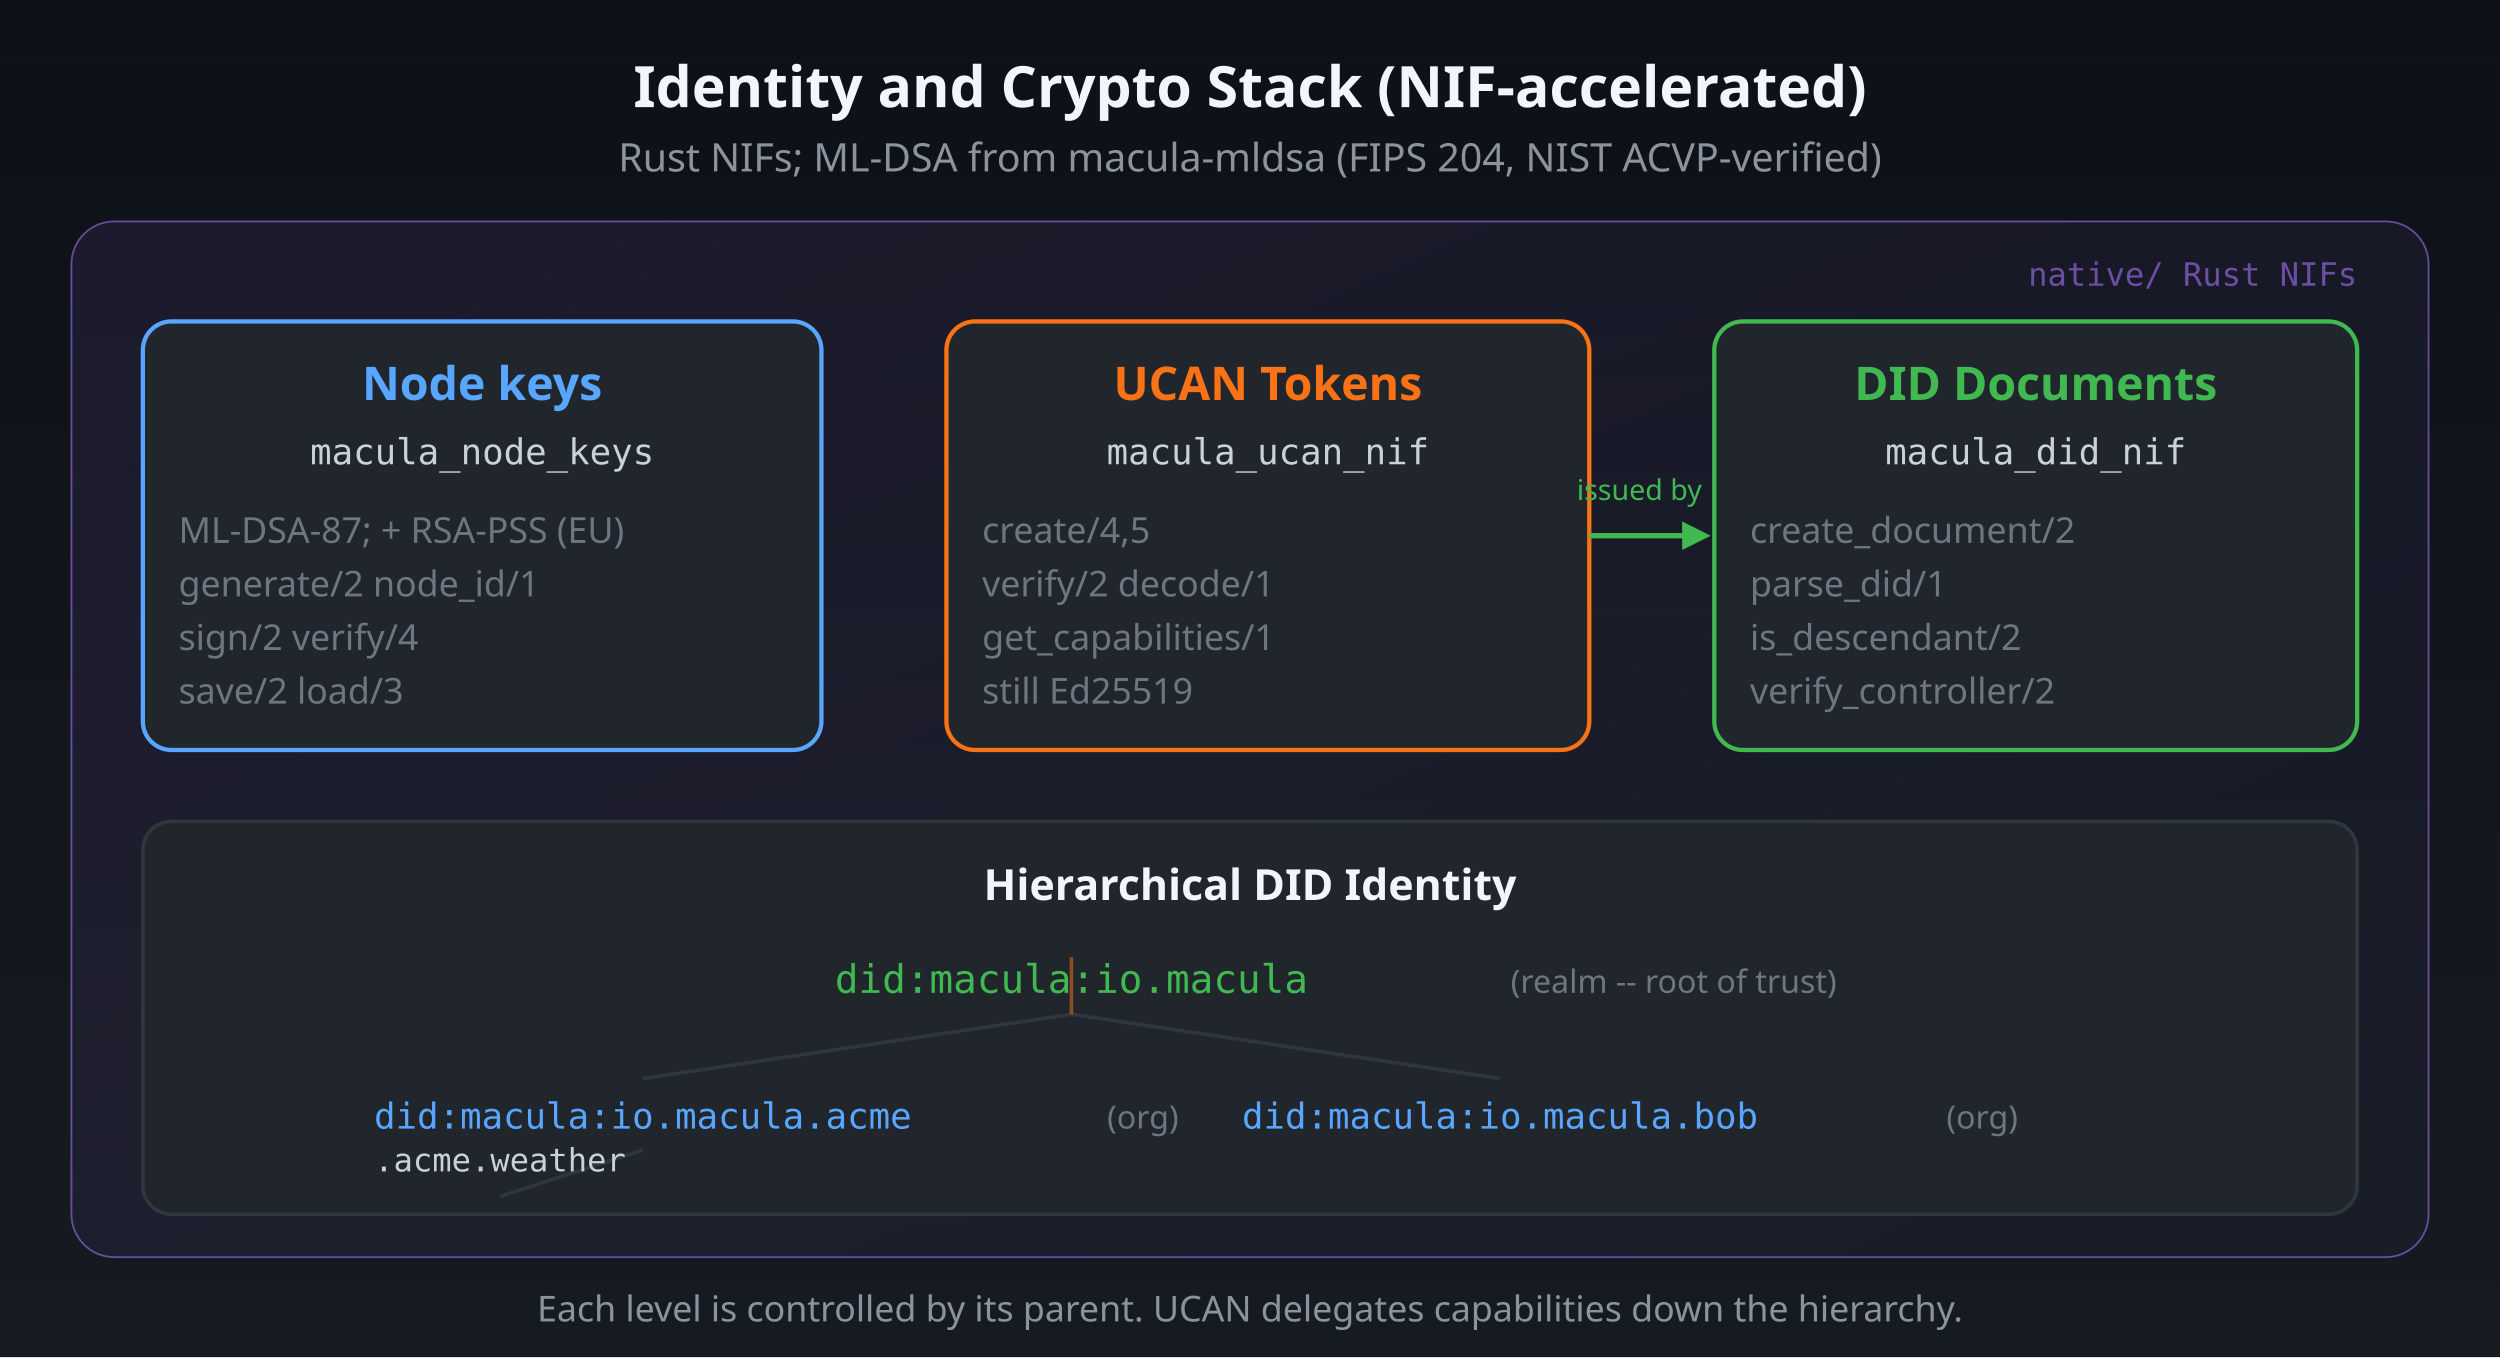
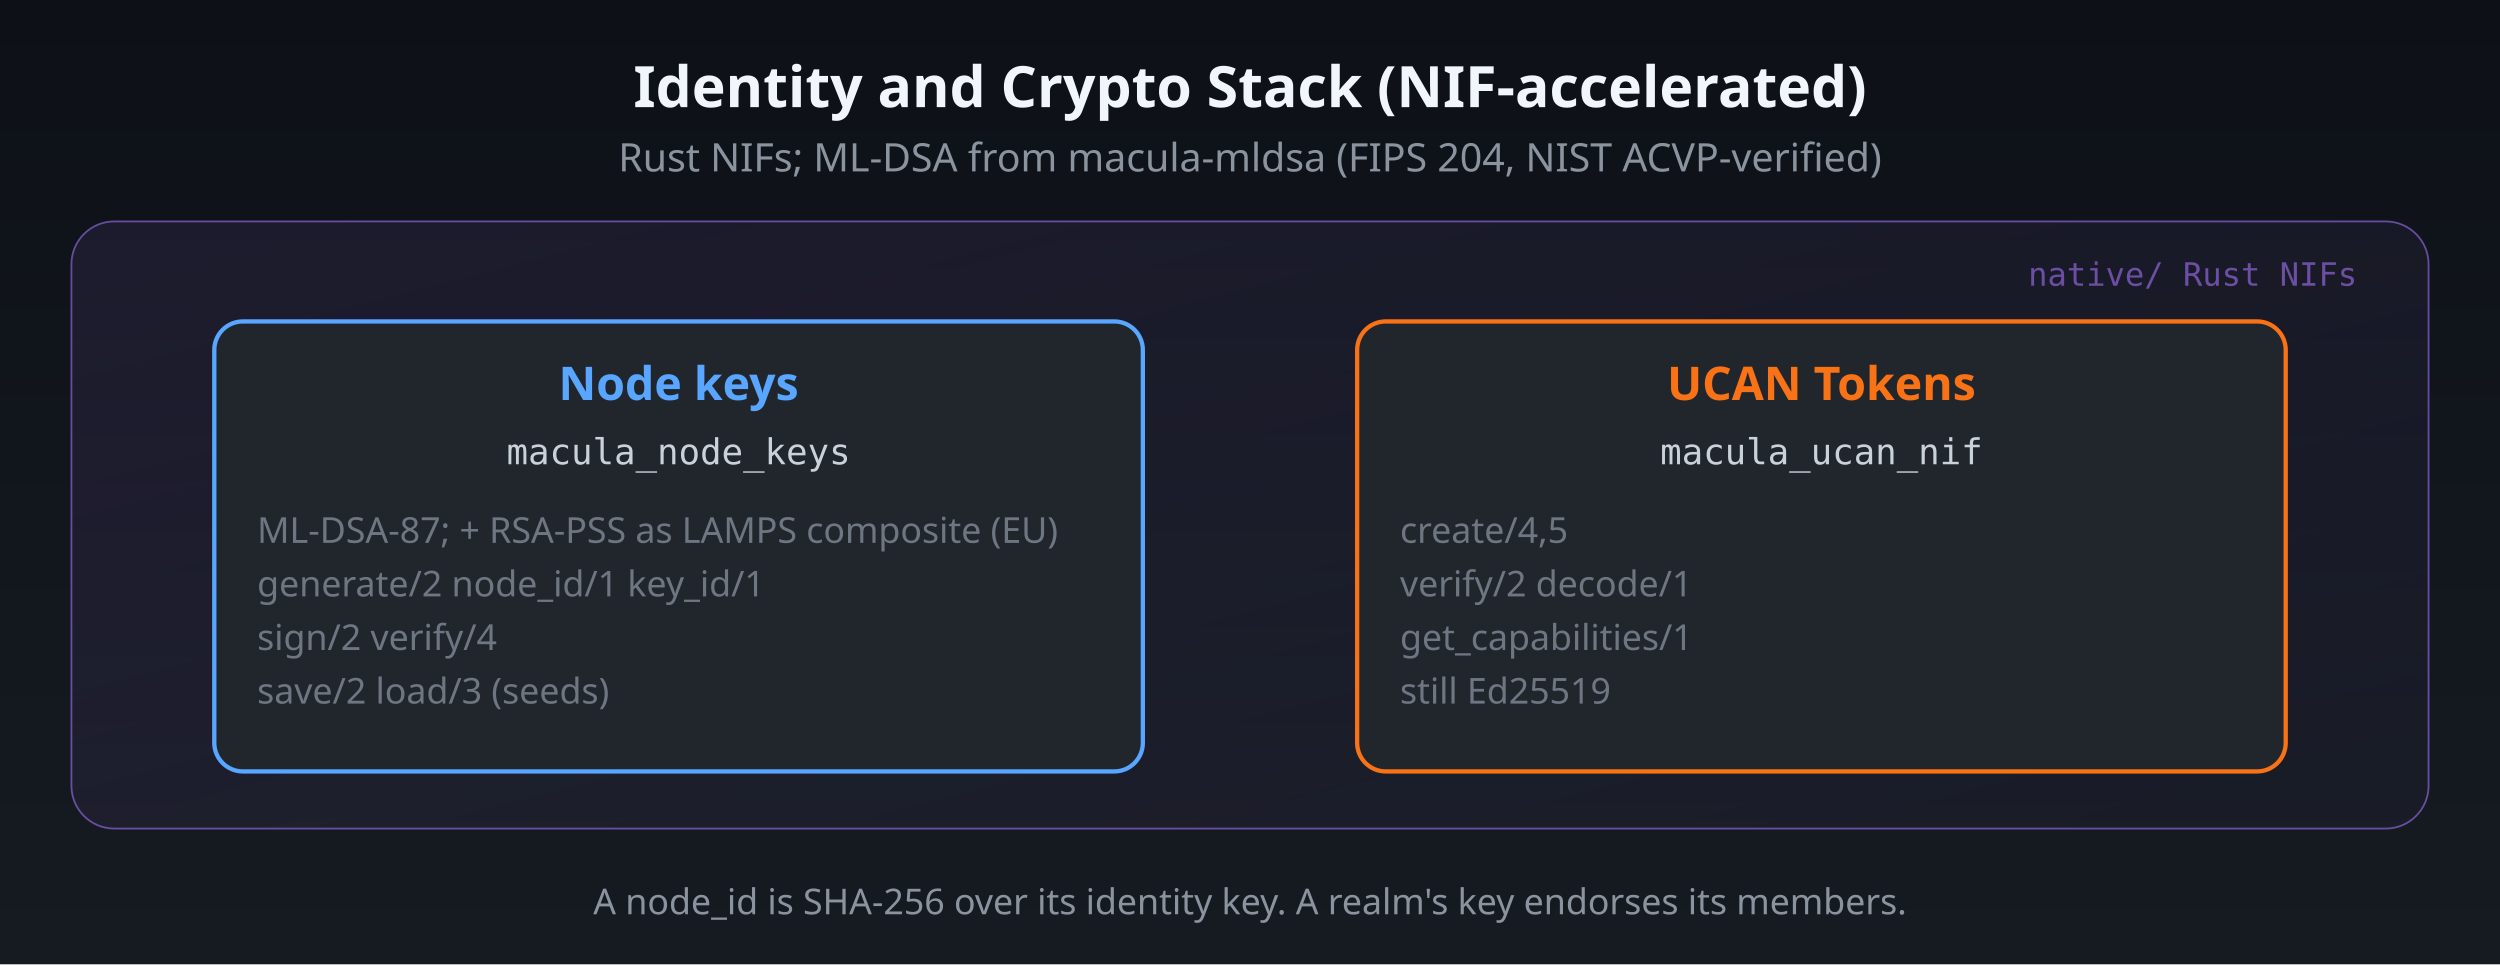
- <svg xmlns="http://www.w3.org/2000/svg" viewBox="0 0 700 380" width="700" height="380">
+ <svg xmlns="http://www.w3.org/2000/svg" viewBox="0 0 700 270" width="700" height="270">
  <defs>
    <linearGradient id="bg3" x1="0" y1="0" x2="0" y2="1">
      <stop offset="0%" stop-color="#0d1117" />
      <stop offset="100%" stop-color="#161b22" />
    </linearGradient>
    <linearGradient id="rustGrad" x1="0" y1="0" x2="1" y2="1">
      <stop offset="0%" stop-color="#a371f7" stop-opacity="0.15" />
      <stop offset="100%" stop-color="#a371f7" stop-opacity="0.05" />
    </linearGradient>
  </defs>
-   <rect width="700" height="380" fill="url(#bg3)" />
+   <rect width="700" height="270" fill="url(#bg3)" />
  <text x="350" y="30" text-anchor="middle" fill="#f0f6fc" font-family="system-ui, sans-serif" font-size="16" font-weight="bold">Identity and Crypto Stack (NIF-accelerated)</text>
  <text x="350" y="48" text-anchor="middle" fill="#8b949e" font-family="system-ui, sans-serif" font-size="11">Rust NIFs; ML-DSA from macula-mldsa (FIPS 204, NIST ACVP-verified)</text>
-   <rect x="20" y="62" width="660" height="290" rx="12" fill="url(#rustGrad)" stroke="#a371f7" stroke-width="0.5" opacity="0.6">
+   <rect x="20" y="62" width="660" height="170" rx="12" fill="url(#rustGrad)" stroke="#a371f7" stroke-width="0.5" opacity="0.6">
    <animate attributeName="opacity" values="0.6;0.3;0.6" dur="5s" repeatCount="indefinite" />
  </rect>
  <text x="660" y="80" text-anchor="end" fill="#a371f7" font-family="monospace" font-size="9" opacity="0.6">native/ Rust NIFs</text>
-   <rect x="40" y="90" width="190" height="120" rx="8" fill="#21262d" stroke="#58a6ff" stroke-width="1.2" />
-   <text x="135" y="112" text-anchor="middle" fill="#58a6ff" font-family="system-ui, sans-serif" font-size="13" font-weight="bold">Node keys</text>
-   <text x="135" y="130" text-anchor="middle" fill="#c9d1d9" font-family="monospace" font-size="10">macula_node_keys</text>
-   <text x="50" y="152" fill="#6e7681" font-family="system-ui, sans-serif" font-size="10">ML-DSA-87; + RSA-PSS (EU)</text>
-   <text x="50" y="167" fill="#6e7681" font-family="system-ui, sans-serif" font-size="10">generate/2 node_id/1</text>
-   <text x="50" y="182" fill="#6e7681" font-family="system-ui, sans-serif" font-size="10">sign/2 verify/4</text>
-   <text x="50" y="197" fill="#6e7681" font-family="system-ui, sans-serif" font-size="10">save/2 load/3</text>
-   <rect x="265" y="90" width="180" height="120" rx="8" fill="#21262d" stroke="#f97316" stroke-width="1.2" />
-   <text x="355" y="112" text-anchor="middle" fill="#f97316" font-family="system-ui, sans-serif" font-size="13" font-weight="bold">UCAN Tokens</text>
-   <text x="355" y="130" text-anchor="middle" fill="#c9d1d9" font-family="monospace" font-size="10">macula_ucan_nif</text>
-   <text x="275" y="152" fill="#6e7681" font-family="system-ui, sans-serif" font-size="10">create/4,5</text>
-   <text x="275" y="167" fill="#6e7681" font-family="system-ui, sans-serif" font-size="10">verify/2 decode/1</text>
-   <text x="275" y="182" fill="#6e7681" font-family="system-ui, sans-serif" font-size="10">get_capabilities/1</text>
-   <text x="275" y="197" fill="#6e7681" font-family="system-ui, sans-serif" font-size="10">still Ed25519</text>
-   <line x1="445" y1="150" x2="473" y2="150" stroke="#3fb950" stroke-width="1.5" />
-   <polygon points="471,146 479,150 471,154" fill="#3fb950" />
-   <text x="459" y="140" text-anchor="middle" fill="#3fb950" font-family="system-ui, sans-serif" font-size="8">issued by</text>
-   <rect x="480" y="90" width="180" height="120" rx="8" fill="#21262d" stroke="#3fb950" stroke-width="1.2" />
-   <text x="570" y="112" text-anchor="middle" fill="#3fb950" font-family="system-ui, sans-serif" font-size="13" font-weight="bold">DID Documents</text>
-   <text x="570" y="130" text-anchor="middle" fill="#c9d1d9" font-family="monospace" font-size="10">macula_did_nif</text>
-   <text x="490" y="152" fill="#6e7681" font-family="system-ui, sans-serif" font-size="10">create_document/2</text>
-   <text x="490" y="167" fill="#6e7681" font-family="system-ui, sans-serif" font-size="10">parse_did/1</text>
-   <text x="490" y="182" fill="#6e7681" font-family="system-ui, sans-serif" font-size="10">is_descendant/2</text>
-   <text x="490" y="197" fill="#6e7681" font-family="system-ui, sans-serif" font-size="10">verify_controller/2</text>
-   <rect x="40" y="230" width="620" height="110" rx="8" fill="#21262d" stroke="#30363d" stroke-width="1" />
-   <text x="350" y="252" text-anchor="middle" fill="#f0f6fc" font-family="system-ui, sans-serif" font-size="12" font-weight="bold">Hierarchical DID Identity</text>
-   <text x="300" y="278" text-anchor="middle" fill="#3fb950" font-family="monospace" font-size="11">did:macula:io.macula</text>
-   <text x="423" y="278" fill="#6e7681" font-family="system-ui, sans-serif" font-size="9">(realm -- root of trust)</text>
-   <line x1="300" y1="284" x2="180" y2="302" stroke="#30363d" stroke-width="1" />
-   <line x1="300" y1="284" x2="420" y2="302" stroke="#30363d" stroke-width="1" />
-   <text x="180" y="316" text-anchor="middle" fill="#58a6ff" font-family="monospace" font-size="10">did:macula:io.macula.acme</text>
-   <text x="310" y="316" fill="#6e7681" font-family="system-ui, sans-serif" font-size="9">(org)</text>
-   <text x="420" y="316" text-anchor="middle" fill="#58a6ff" font-family="monospace" font-size="10">did:macula:io.macula.bob</text>
-   <text x="545" y="316" fill="#6e7681" font-family="system-ui, sans-serif" font-size="9">(org)</text>
-   <line x1="180" y1="322" x2="140" y2="335" stroke="#30363d" stroke-width="1" />
-   <text x="140" y="328" text-anchor="middle" fill="#c9d1d9" font-family="monospace" font-size="9">.acme.weather</text>
-   <line x1="300" y1="268" x2="300" y2="284" stroke="#f97316" stroke-width="1" opacity="0.5">
-     <animate attributeName="opacity" values="0.5;0.2;0.5" dur="2s" repeatCount="indefinite" />
-   </line>
-   <text x="350" y="370" text-anchor="middle" fill="#8b949e" font-family="system-ui, sans-serif" font-size="10">Each level is controlled by its parent. UCAN delegates capabilities down the hierarchy.</text>
+   <rect x="60" y="90" width="260" height="126" rx="8" fill="#21262d" stroke="#58a6ff" stroke-width="1.2" />
+   <text x="190" y="112" text-anchor="middle" fill="#58a6ff" font-family="system-ui, sans-serif" font-size="13" font-weight="bold">Node keys</text>
+   <text x="190" y="130" text-anchor="middle" fill="#c9d1d9" font-family="monospace" font-size="10">macula_node_keys</text>
+   <text x="72" y="152" fill="#6e7681" font-family="system-ui, sans-serif" font-size="10">ML-DSA-87; + RSA-PSS as LAMPS composite (EU)</text>
+   <text x="72" y="167" fill="#6e7681" font-family="system-ui, sans-serif" font-size="10">generate/2 node_id/1 key_id/1</text>
+   <text x="72" y="182" fill="#6e7681" font-family="system-ui, sans-serif" font-size="10">sign/2 verify/4</text>
+   <text x="72" y="197" fill="#6e7681" font-family="system-ui, sans-serif" font-size="10">save/2 load/3 (seeds)</text>
+   <rect x="380" y="90" width="260" height="126" rx="8" fill="#21262d" stroke="#f97316" stroke-width="1.2" />
+   <text x="510" y="112" text-anchor="middle" fill="#f97316" font-family="system-ui, sans-serif" font-size="13" font-weight="bold">UCAN Tokens</text>
+   <text x="510" y="130" text-anchor="middle" fill="#c9d1d9" font-family="monospace" font-size="10">macula_ucan_nif</text>
+   <text x="392" y="152" fill="#6e7681" font-family="system-ui, sans-serif" font-size="10">create/4,5</text>
+   <text x="392" y="167" fill="#6e7681" font-family="system-ui, sans-serif" font-size="10">verify/2 decode/1</text>
+   <text x="392" y="182" fill="#6e7681" font-family="system-ui, sans-serif" font-size="10">get_capabilities/1</text>
+   <text x="392" y="197" fill="#6e7681" font-family="system-ui, sans-serif" font-size="10">still Ed25519</text>
+   <text x="350" y="256" text-anchor="middle" fill="#8b949e" font-family="system-ui, sans-serif" font-size="10">A node_id is SHA-256 over its identity key. A realm's key endorses its members.</text>
</svg>
